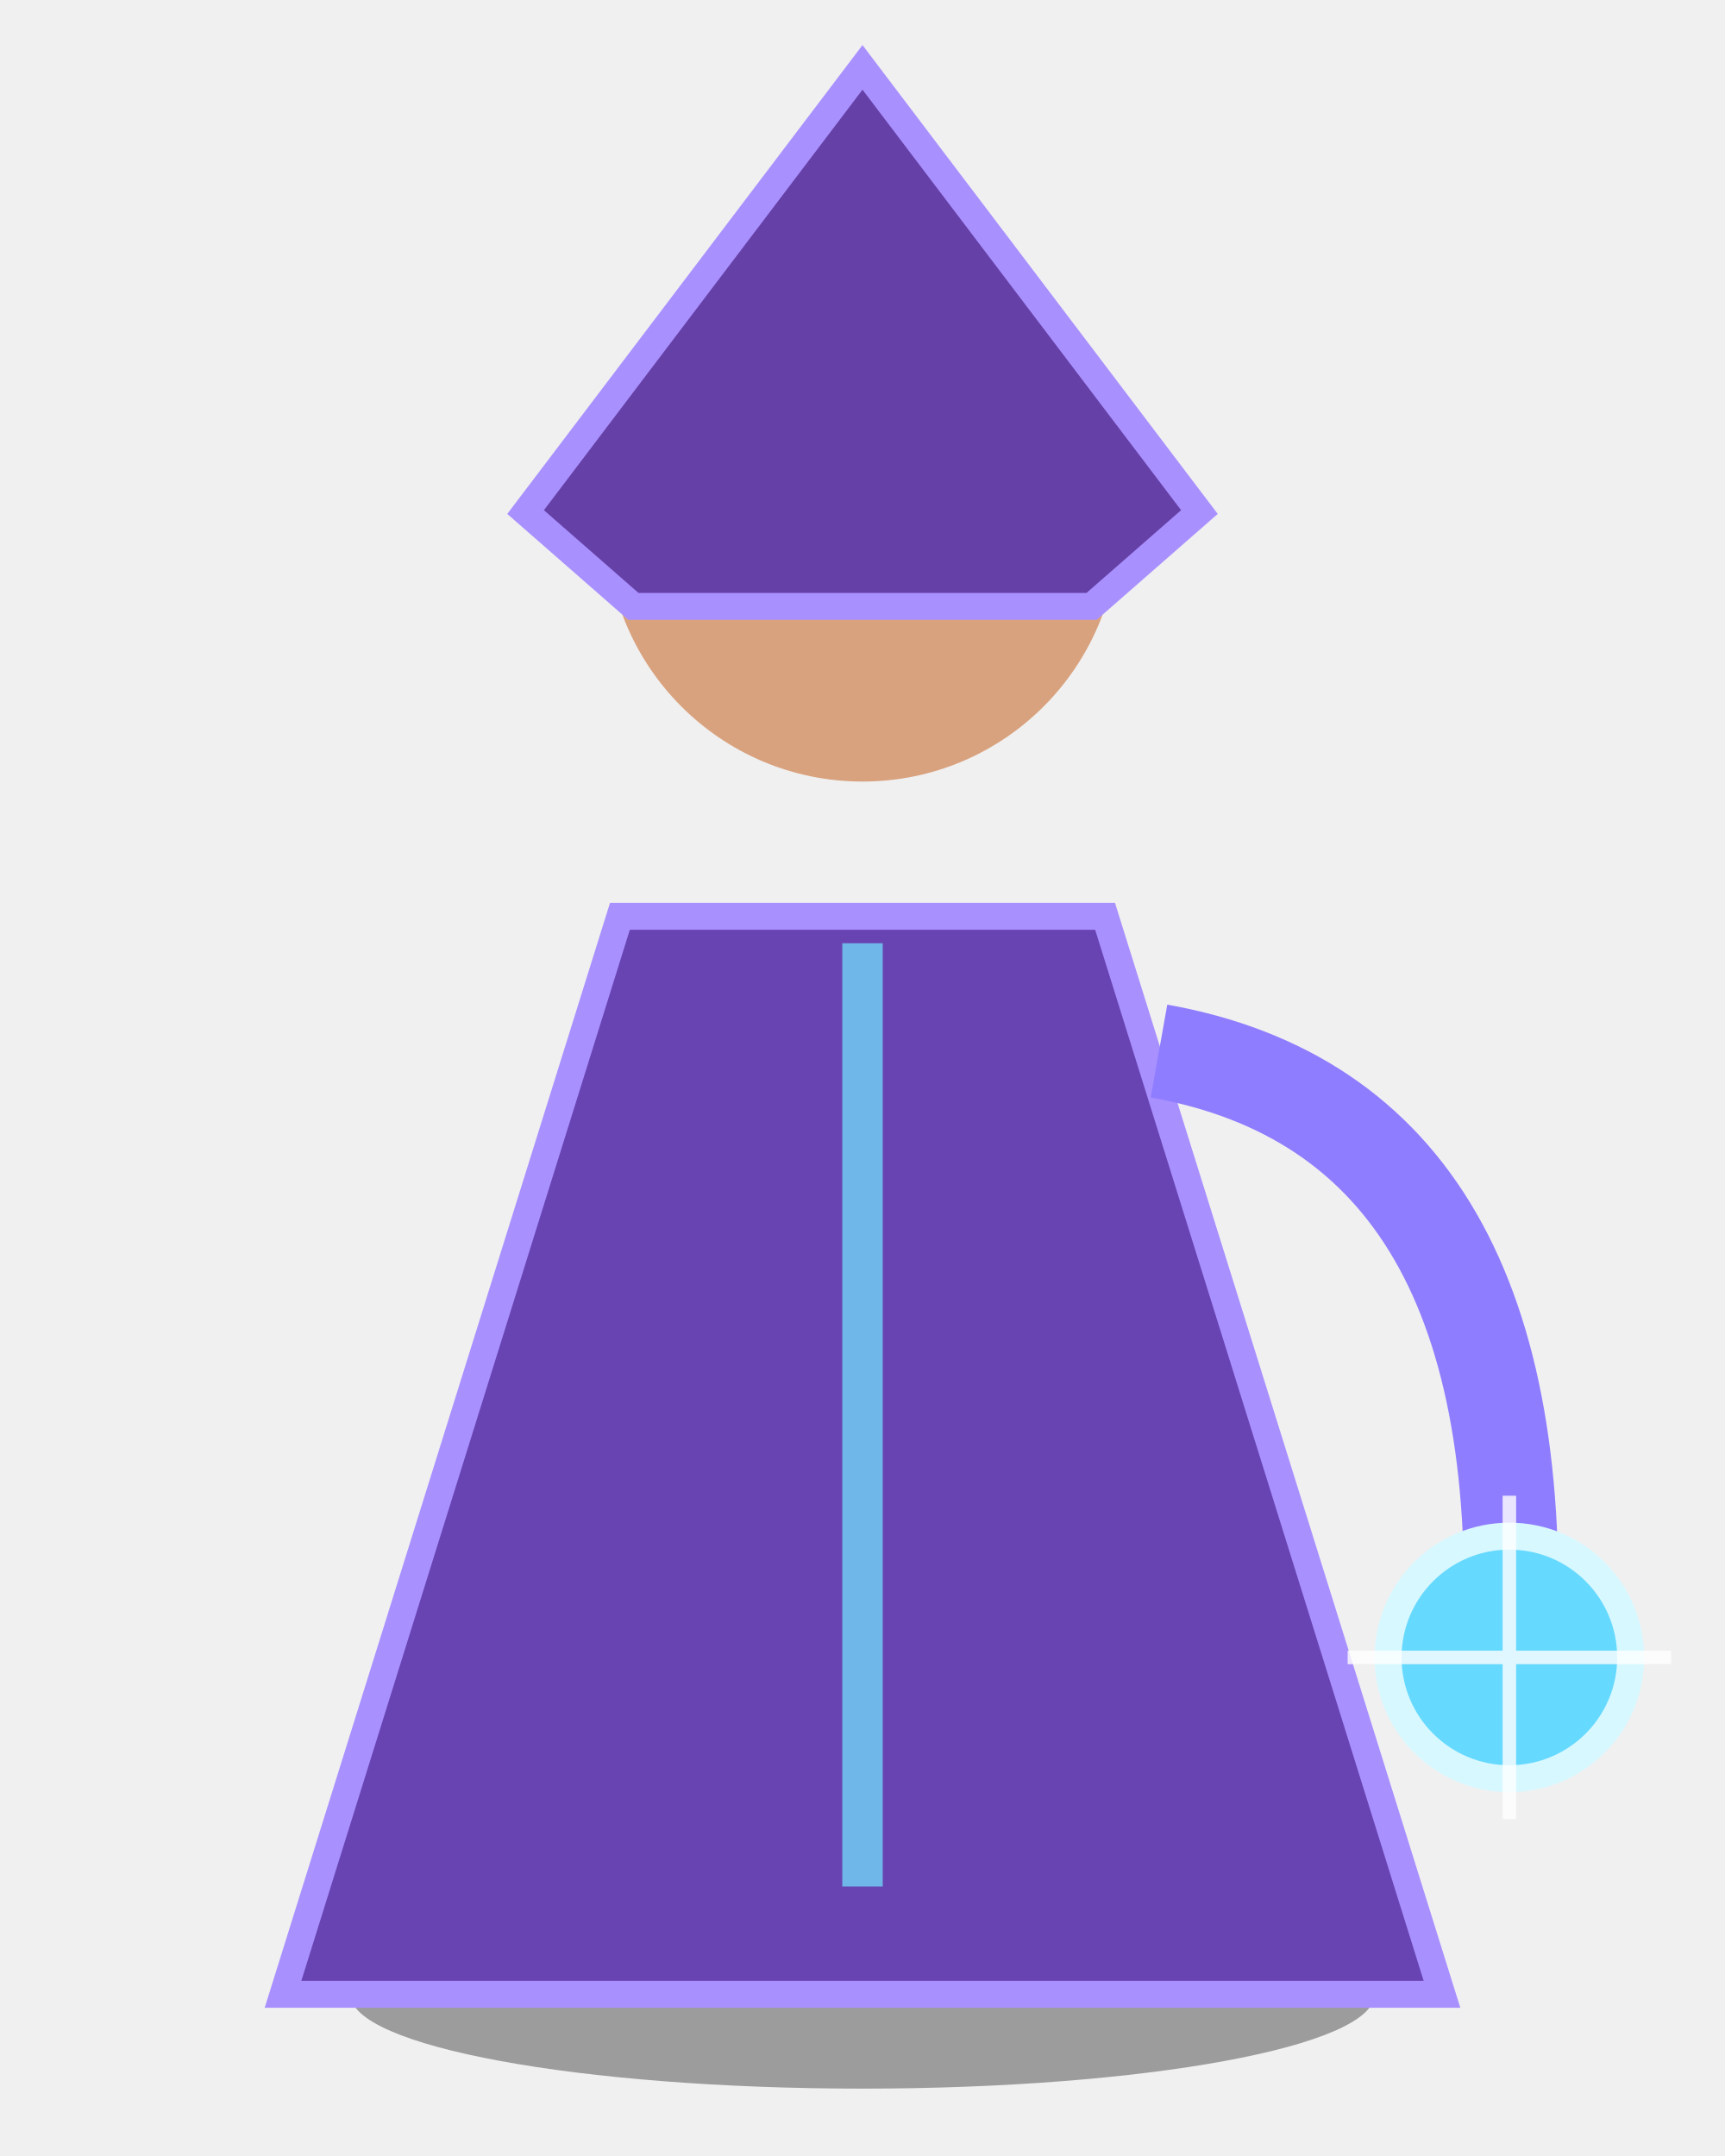
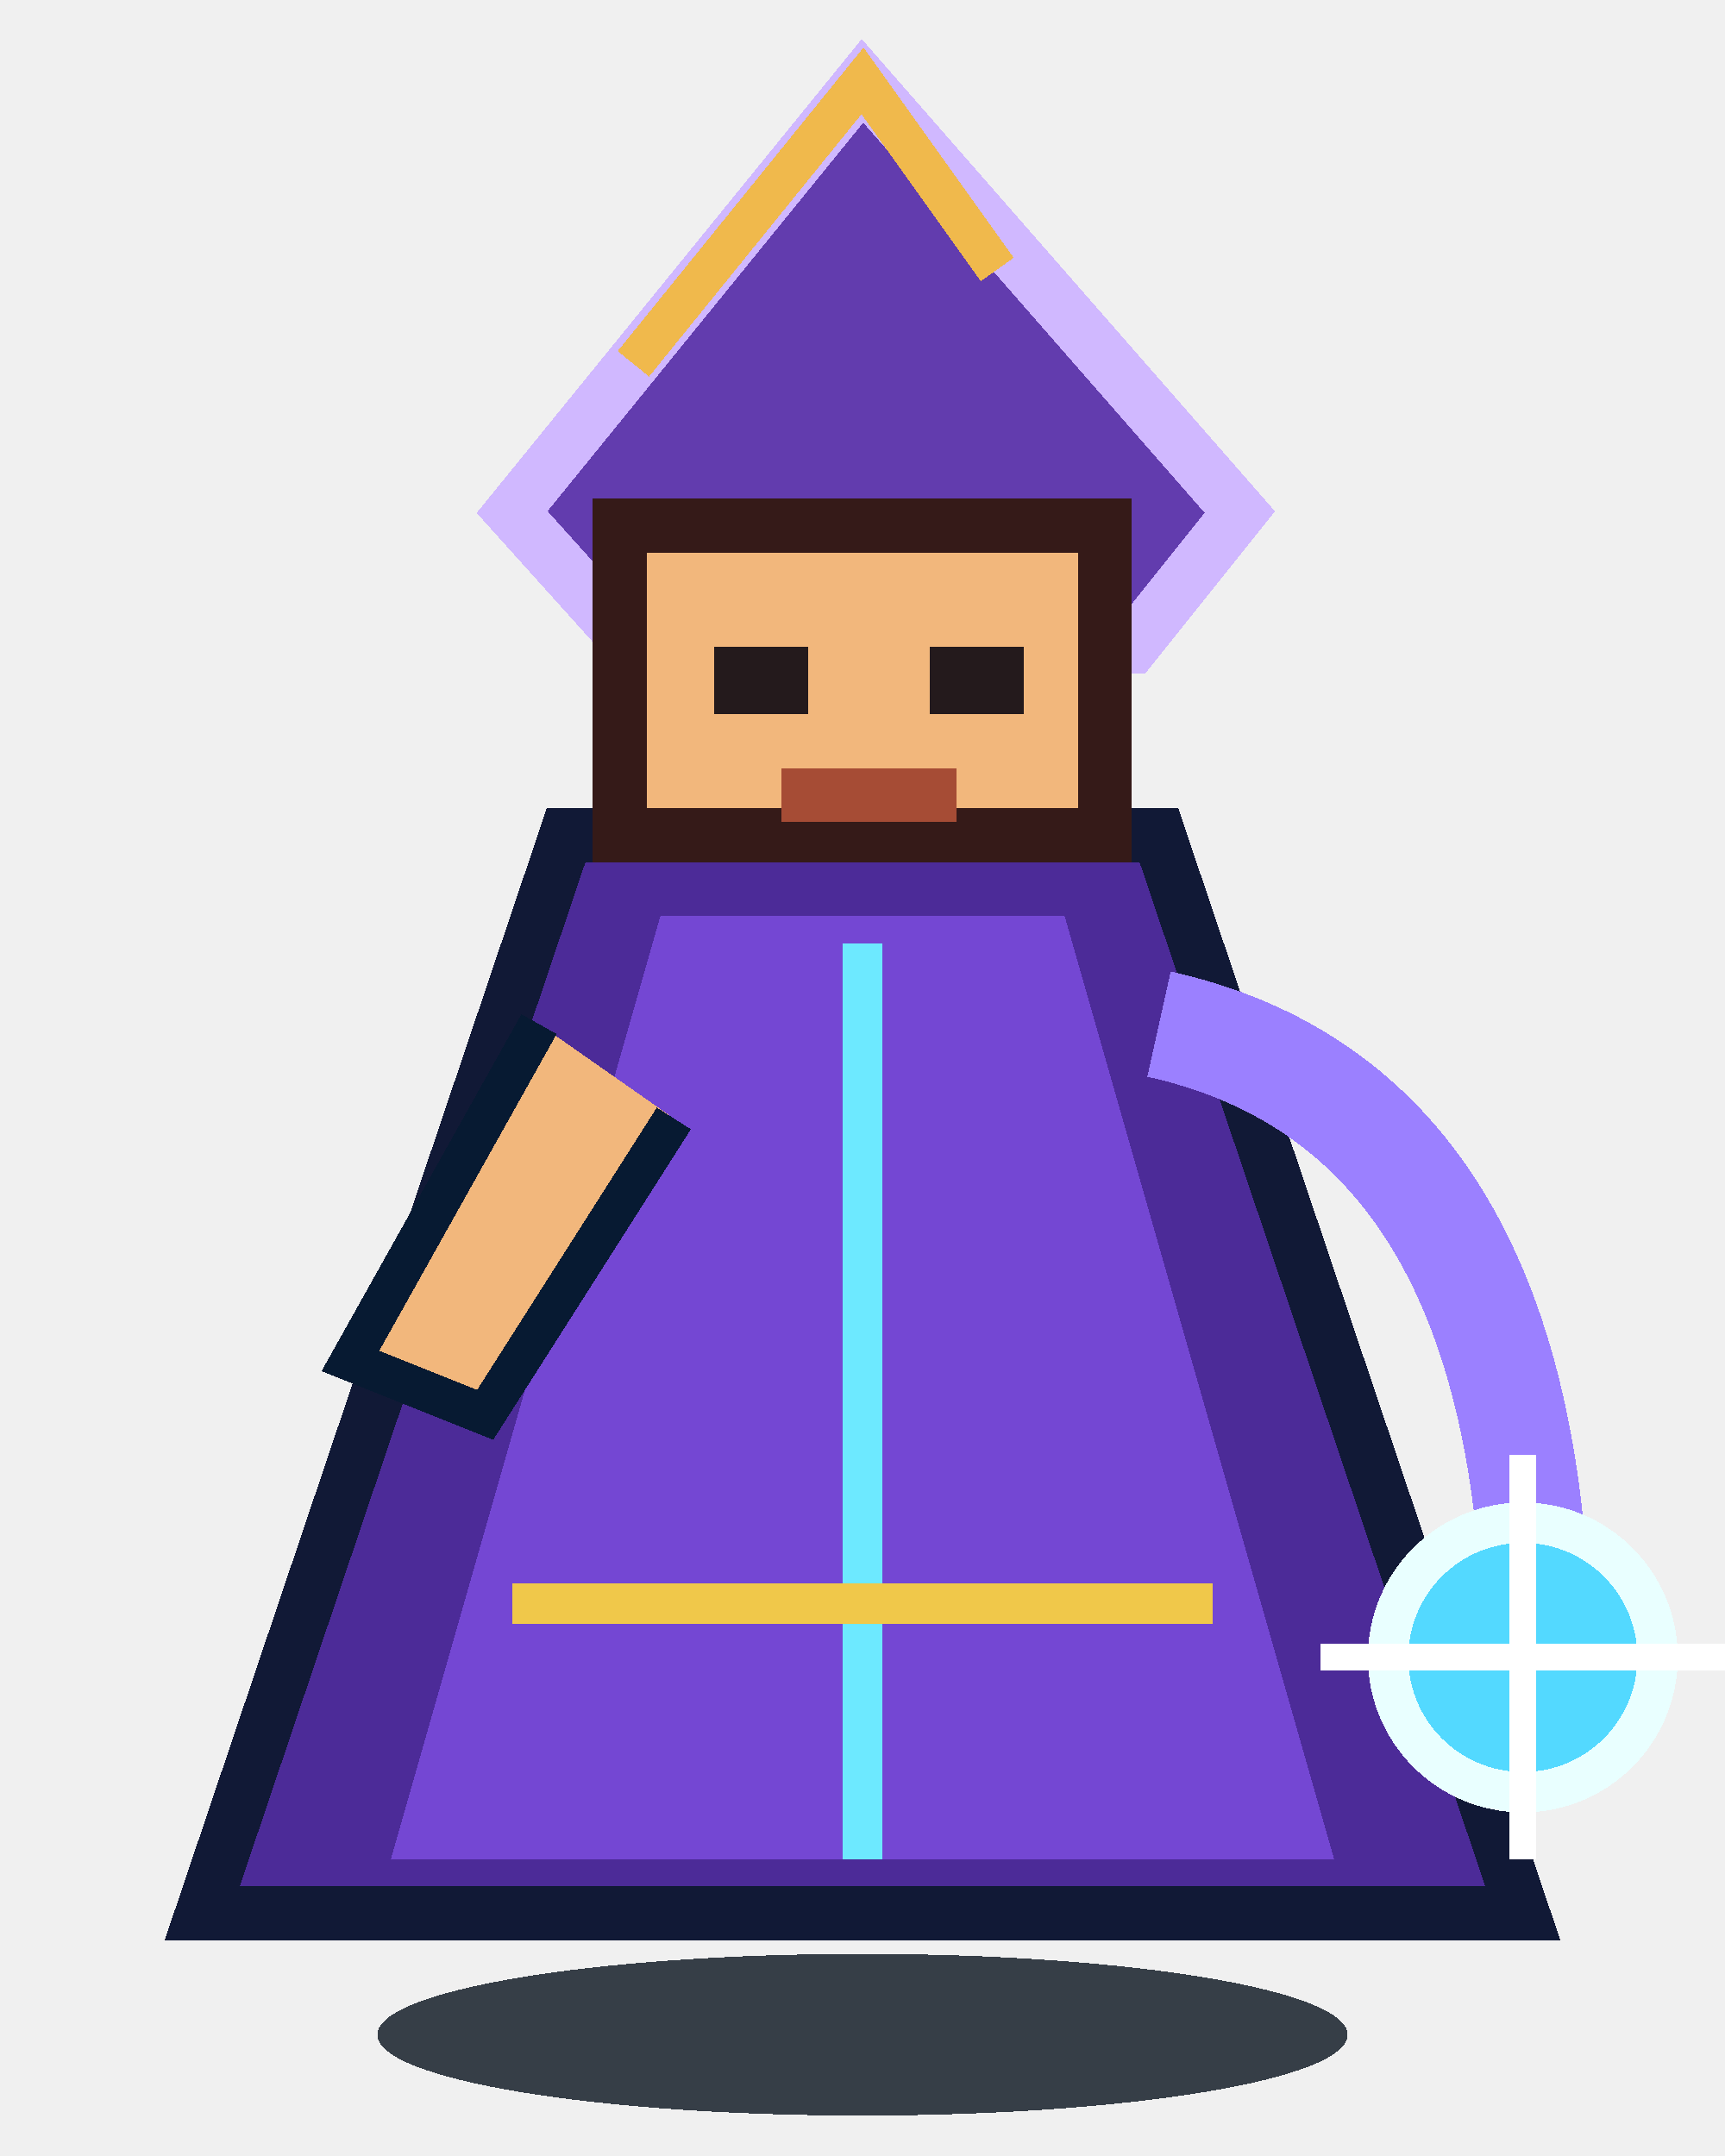
- <svg xmlns="http://www.w3.org/2000/svg" viewBox="0 0 128 160">
-   <ellipse cx="64" cy="148" rx="38" ry="7" fill="#000" opacity=".35" />
-   <circle cx="64" cy="39" r="19" fill="#d9a27e" />
-   <path d="M39 38L64 5l25 33-8 7H47z" fill="#6540a6" stroke="#a990ff" stroke-width="2" />
-   <path d="M46 68h36l25 80H21z" fill="#6844b2" stroke="#a990ff" stroke-width="2" />
-   <path d="M64 70v70" stroke="#72e8ff" stroke-width="3" opacity=".7" />
-   <path d="M86 78q28 5 26 45" fill="none" stroke="#8f7dff" stroke-width="7" />
-   <circle cx="112" cy="123" r="9" fill="#66d9ff" stroke="#d8f8ff" stroke-width="2" />
-   <path d="M112 111v24M100 123h24" stroke="#fff" opacity=".8" />
+ <svg xmlns="http://www.w3.org/2000/svg" viewBox="0 0 128 160" shape-rendering="crispEdges">
+   <ellipse cx="64" cy="151" rx="36" ry="6" fill="#07111d" opacity=".8" />
+   <path d="M42 62h44l27 80H15z" fill="#4c2b98" stroke="#111936" stroke-width="4" />
+   <path d="M49 68h30l20 70H29z" fill="#7447d3" />
+   <path d="M64 70v68" stroke="#6de9ff" stroke-width="3" />
+   <path d="M38 38L64 6l28 32-8 10H47z" fill="#623cae" stroke="#d0b8ff" stroke-width="4" />
+   <path d="M46 39h36v23H46z" fill="#f2b77c" stroke="#351a18" stroke-width="4" />
+   <path d="M53 48h7v5h-7zM69 48h7v5h-7z" fill="#241a1c" />
+   <path d="M58 57h13v4H58z" fill="#a64c35" />
+   <path d="M47 27l17-21 10 14" fill="none" stroke="#f0b94c" stroke-width="3" />
+   <path d="M86 76q27 6 28 45" fill="none" stroke="#9b80ff" stroke-width="8" />
+   <circle cx="113" cy="123" r="10" fill="#53d9ff" stroke="#e9ffff" stroke-width="3" />
+   <path d="M113 108v30M98 123h30" stroke="#fff" stroke-width="2" />
+   <path d="M40 76l-14 25 10 4 14-22" fill="#f2b77c" stroke="#071a32" stroke-width="3" />
+   <path d="M38 119h52" stroke="#f0c84a" stroke-width="3" />
</svg>
